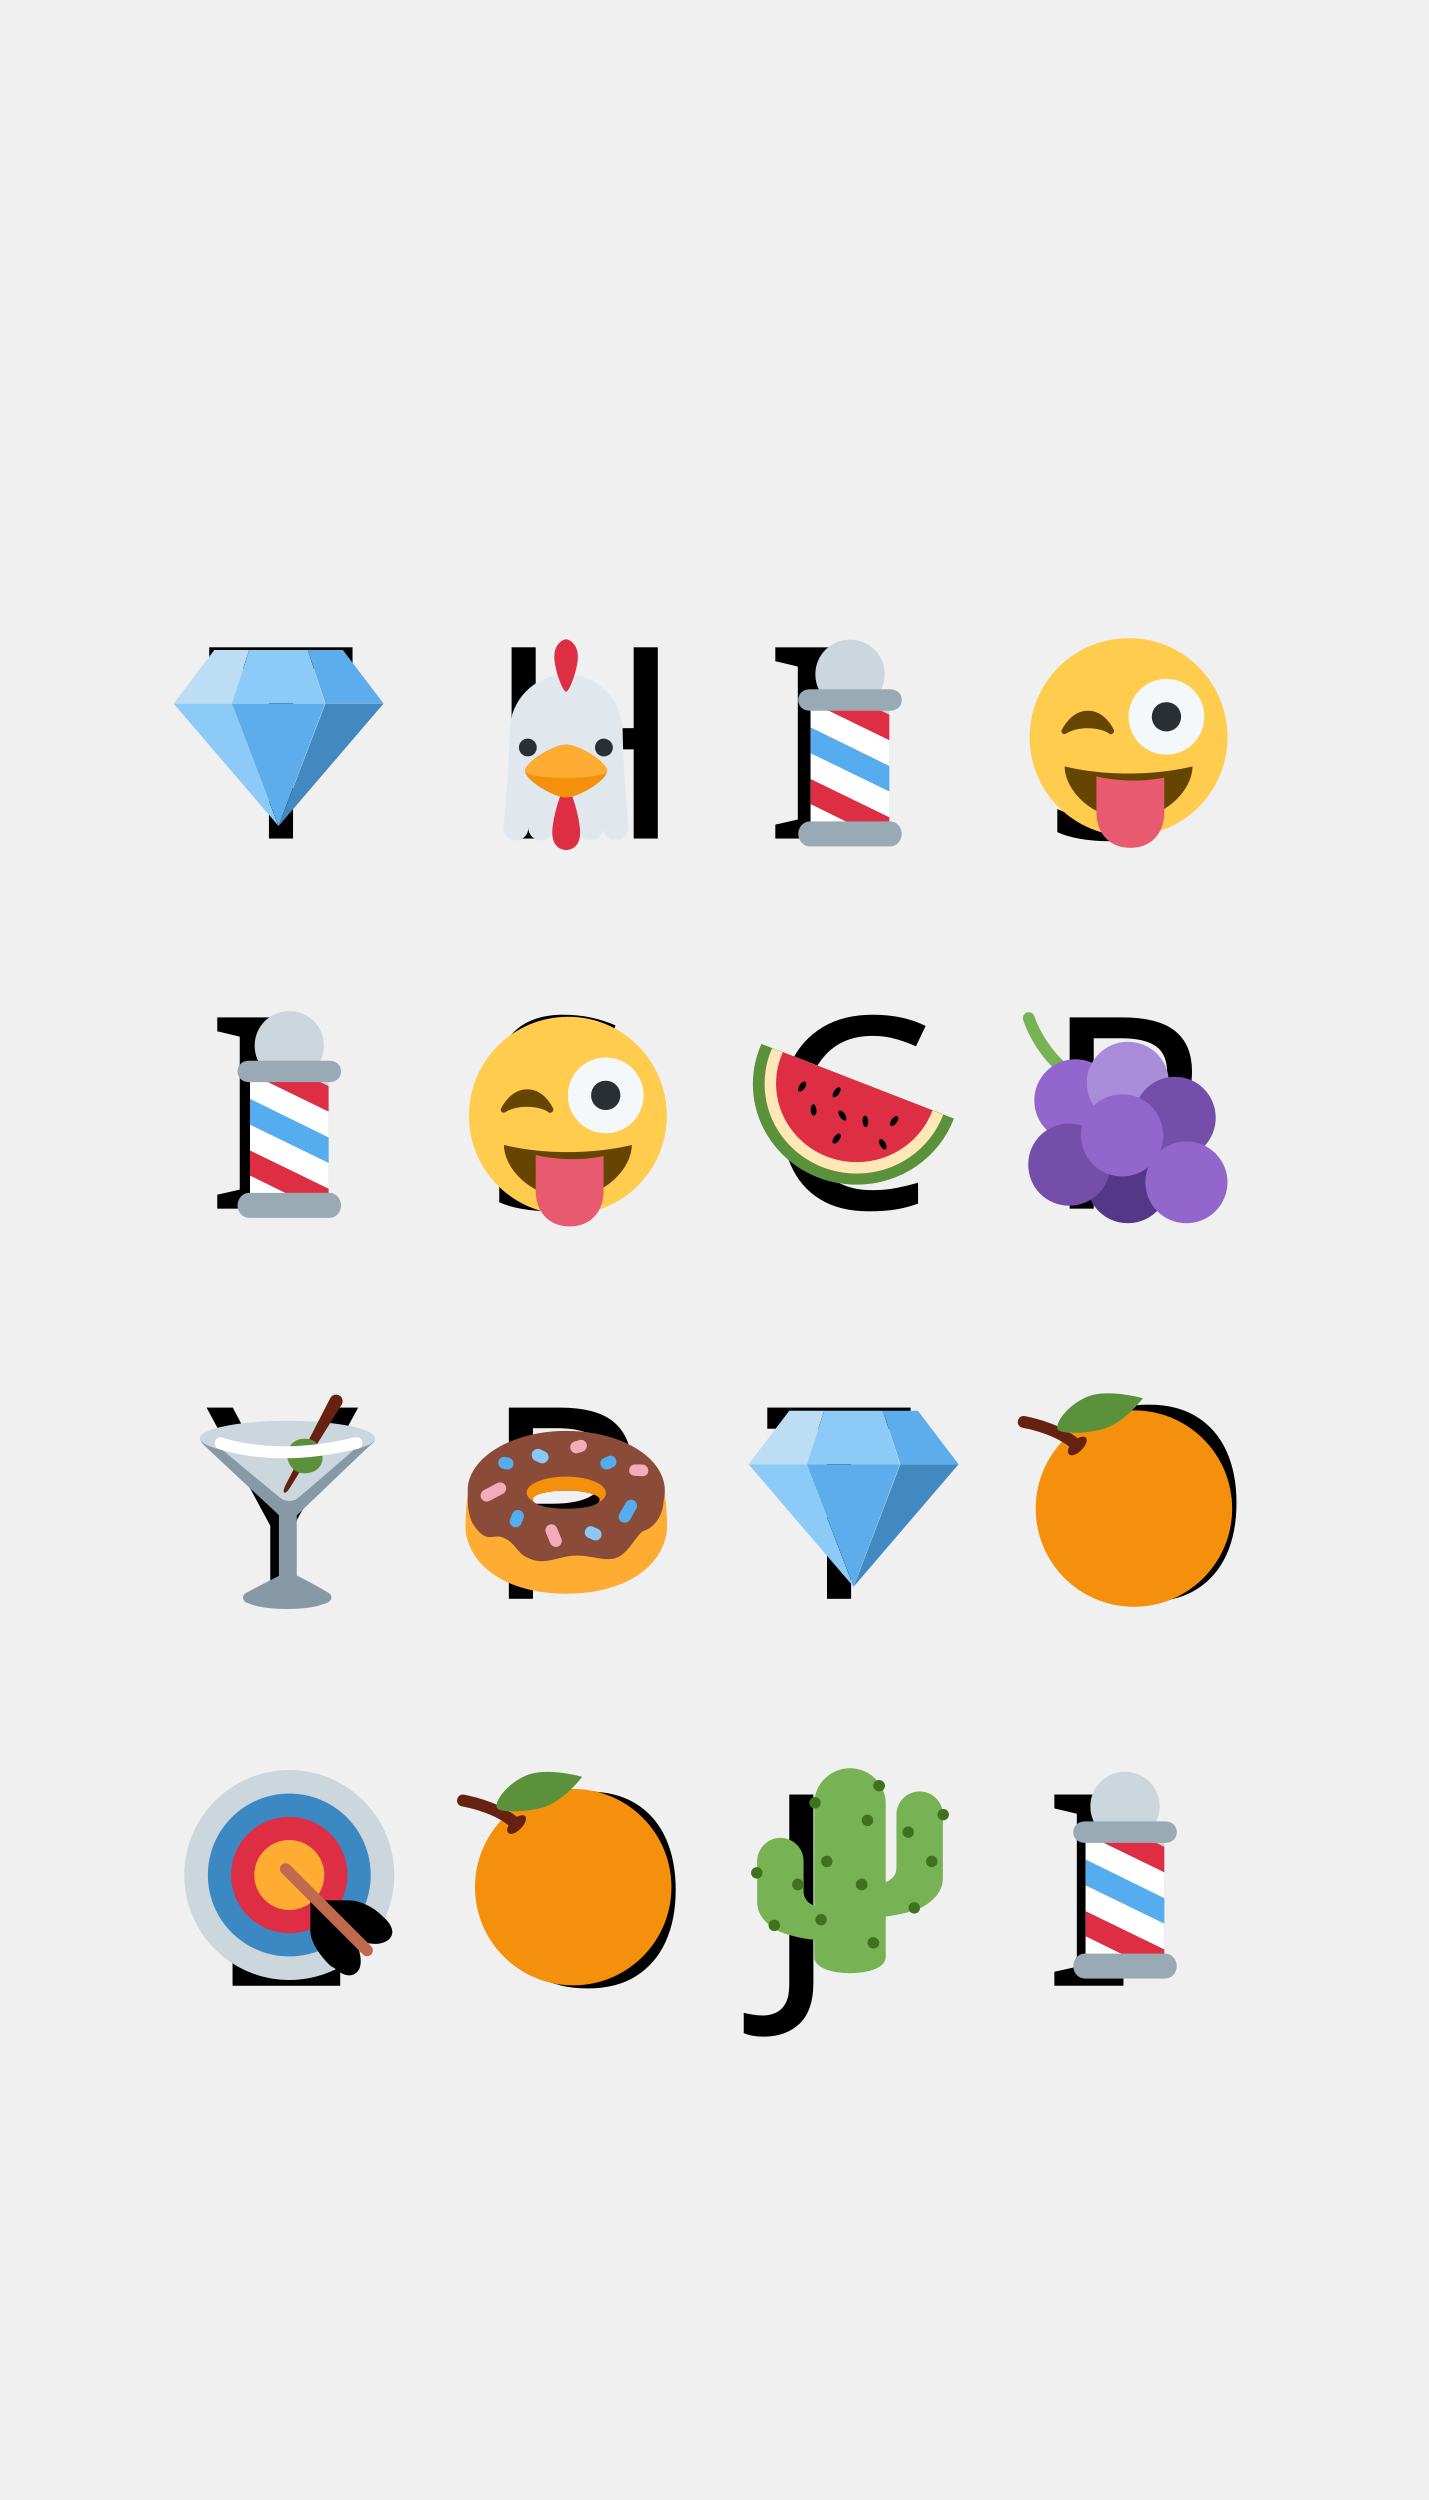
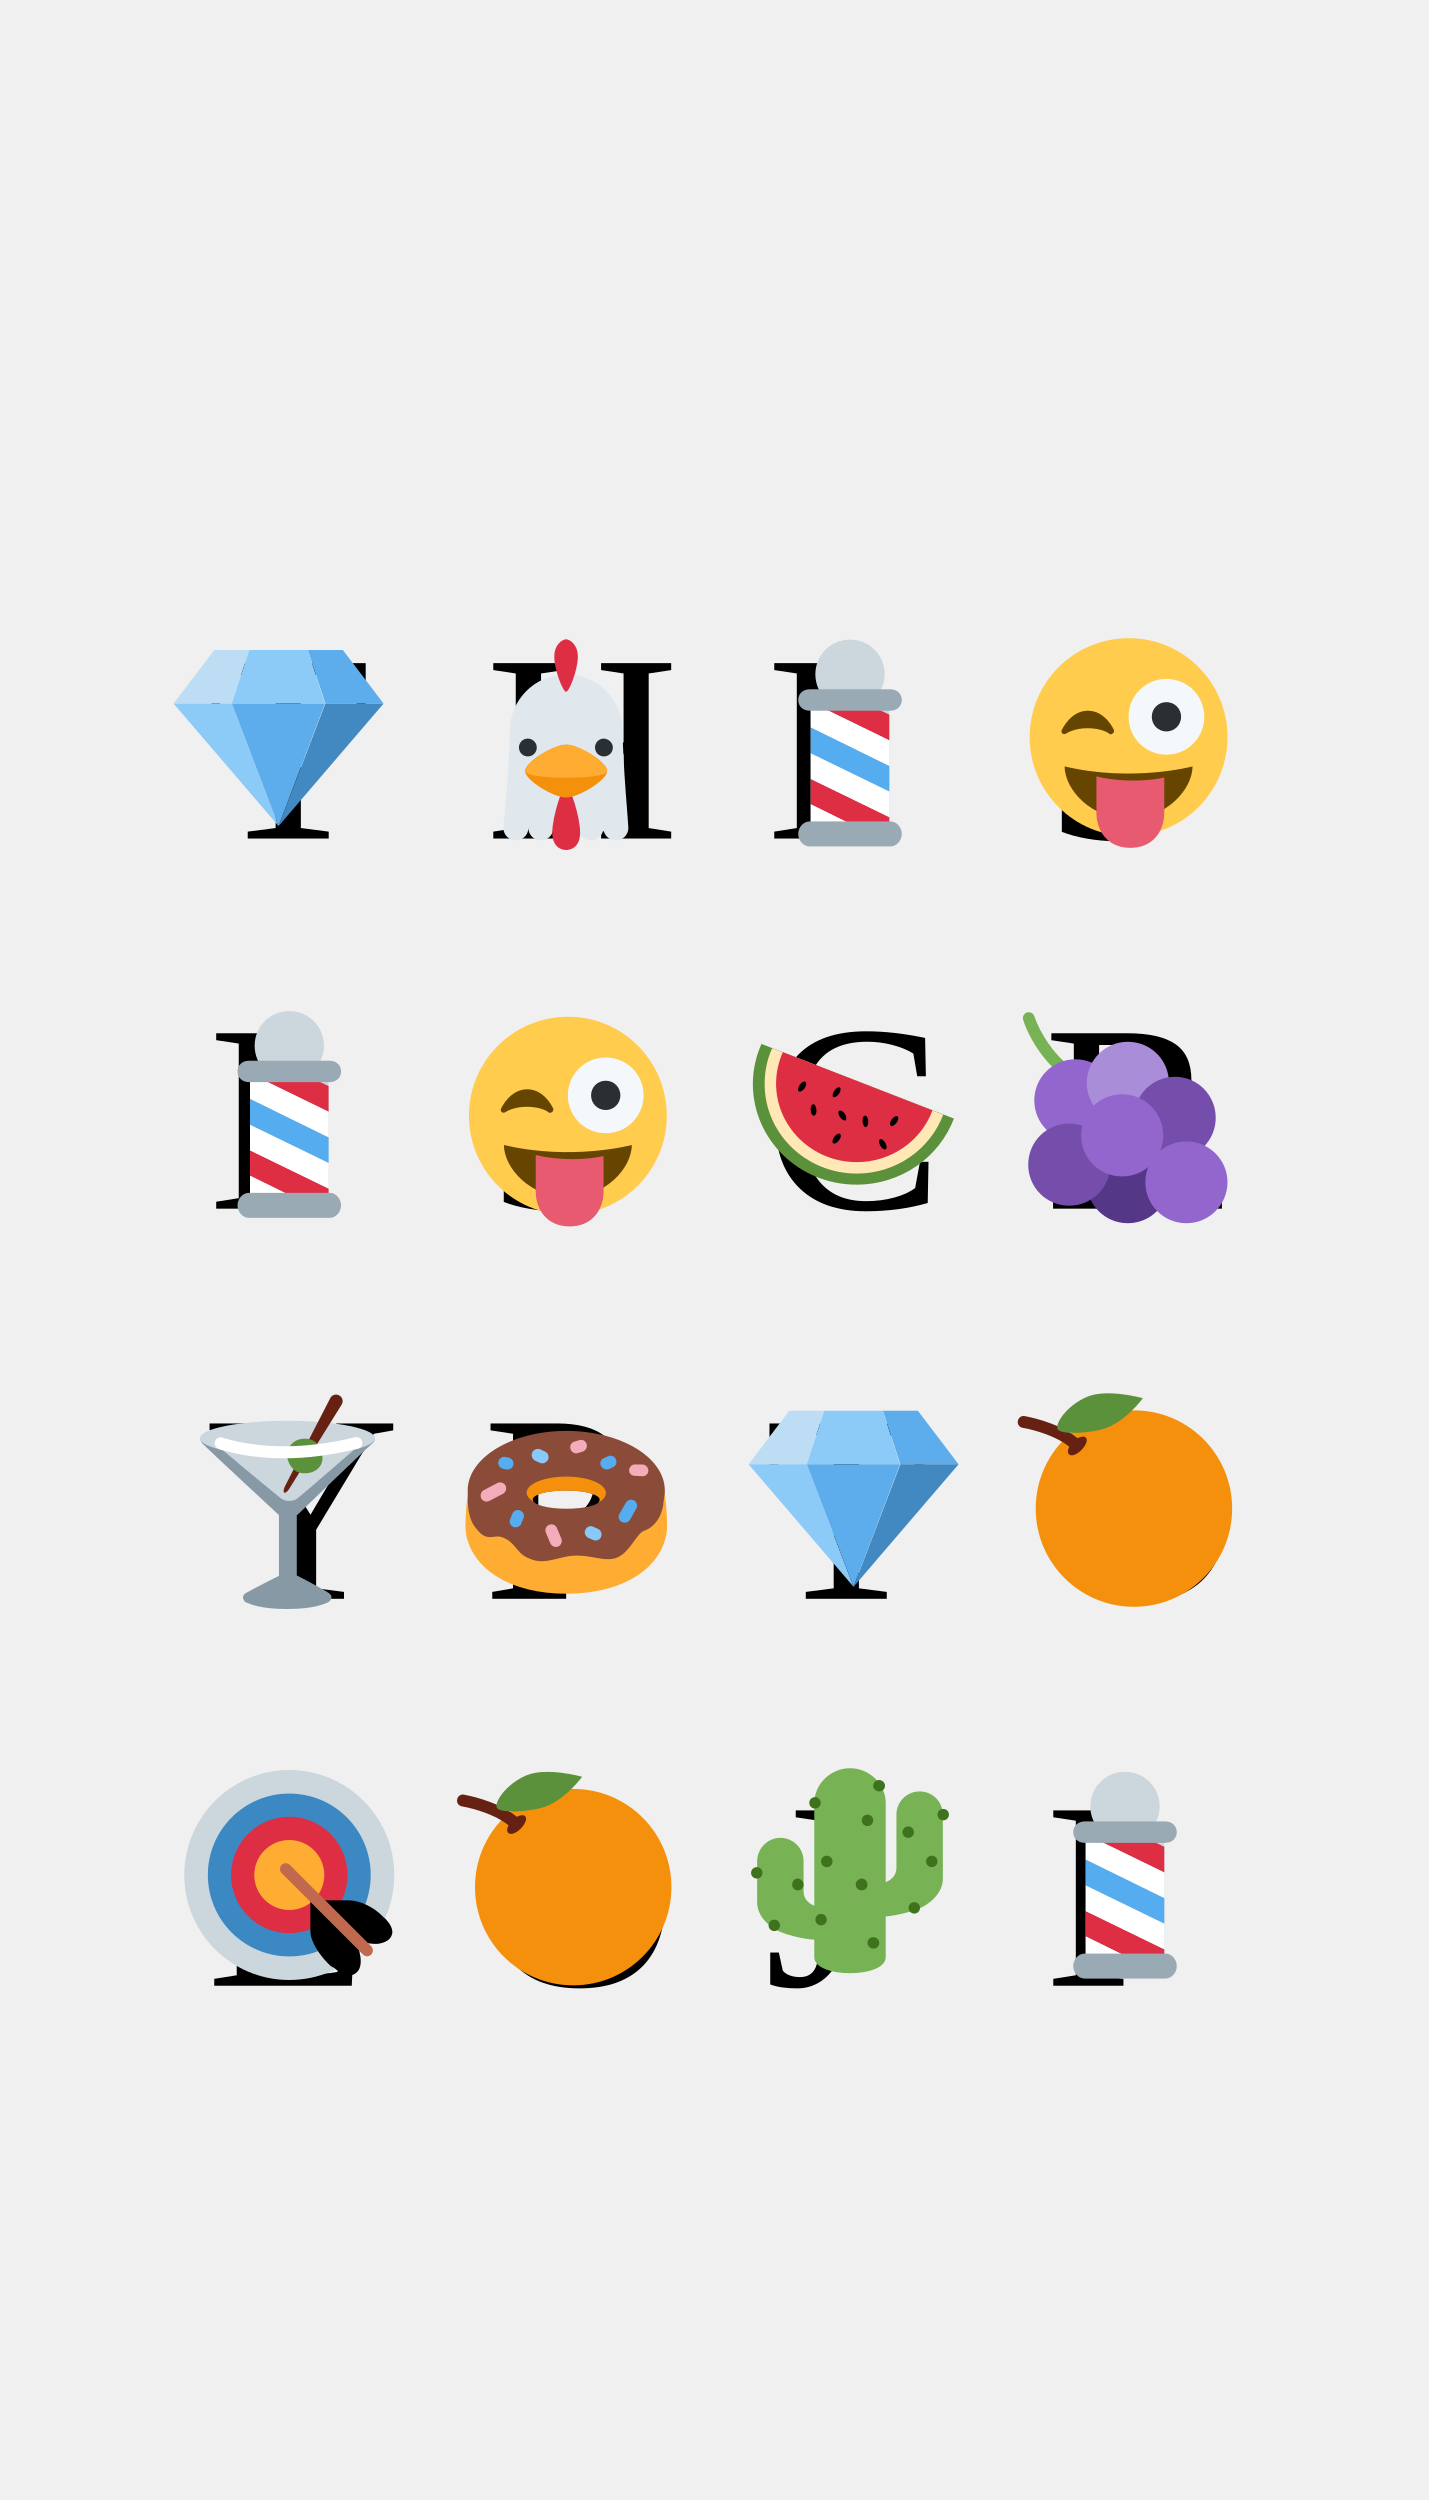
<svg xmlns="http://www.w3.org/2000/svg" xmlns:xlink="http://www.w3.org/1999/xlink" version="1.1" x="0px" y="0px" viewBox="0 0 400 700" enable-background="new 0 0 400 700" xml:space="preserve">
  <g class="loading_text">
-     <text class="loading_text_black letter_i" transform="matrix(1 0 0 1 292.2168 556.0117)" font-family="'FiraMono'" font-size="75" letter-spacing="3">I</text>
-     <text class="loading_text_black letter_j" transform="matrix(1 0 0 1 214.0898 556.0117)" font-family="'FiraMono'" font-size="75" letter-spacing="3">J</text>
-     <text class="loading_text_black letter_o" transform="matrix(1 0 0 1 135.1942 556.0119)" font-family="'FiraMono'" font-size="75" letter-spacing="3">O</text>
-     <text class="loading_text_black letter_l" transform="matrix(1 0 0 1 57.8335 556.0117)" font-family="'FiraMono'" font-size="75" letter-spacing="3">L</text>
-     <text class="loading_text_black letter_o" transform="matrix(1 0 0 1 292.2167 447.672)" font-family="'FiraMono'" font-size="75" letter-spacing="3">O</text>
-     <text class="loading_text_black letter_t" transform="matrix(1 0 0 1 214.0898 447.6719)" font-family="'FiraMono'" font-size="75" letter-spacing="3">T</text>
-     <text class="loading_text_black letter_p" transform="matrix(1 0 0 1 135.1948 447.6719)" font-family="'FiraMono'" font-size="75" letter-spacing="3">P</text>
-     <text class="loading_text_black letter_y" transform="matrix(1 0 0 1 57.8335 447.6719)" font-family="'FiraMono'" font-size="75" letter-spacing="3">Y</text>
-     <text class="loading_text_black letter_r" transform="matrix(1 0 0 1 292.2168 338.4194)" font-family="'FiraMono'" font-size="75" letter-spacing="3">R</text>
-     <text class="loading_text_black letter_c" transform="matrix(1 0 0 1 214.0901 338.4195)" font-family="'FiraMono'" font-size="75" letter-spacing="3">C</text>
+     <text class="loading_text_black letter_i" transform="matrix(1 0 0 1 292.2168 556.0117)" font-size="75" letter-spacing="3">I</text>
+     <text class="loading_text_black letter_j" transform="matrix(1 0 0 1 214.0898 556.0117)" font-size="75" letter-spacing="3">J</text>
+     <text class="loading_text_black letter_o" transform="matrix(1 0 0 1 135.1942 556.0119)" font-size="75" letter-spacing="3">O</text>
+     <text class="loading_text_black letter_l" transform="matrix(1 0 0 1 57.8335 556.0117)" font-size="75" letter-spacing="3">L</text>
+     <text class="loading_text_black letter_o" transform="matrix(1 0 0 1 292.2167 447.672)" font-size="75" letter-spacing="3">O</text>
+     <text class="loading_text_black letter_t" transform="matrix(1 0 0 1 214.0898 447.6719)" font-size="75" letter-spacing="3">T</text>
+     <text class="loading_text_black letter_p" transform="matrix(1 0 0 1 135.1948 447.6719)" font-size="75" letter-spacing="3">P</text>
+     <text class="loading_text_black letter_y" transform="matrix(1 0 0 1 57.8335 447.6719)" font-size="75" letter-spacing="3">Y</text>
+     <text class="loading_text_black letter_r" transform="matrix(1 0 0 1 292.2168 338.4194)" font-size="75" letter-spacing="3">R</text>
+     <text class="loading_text_black letter_c" transform="matrix(1 0 0 1 214.0901 338.4195)" font-size="75" letter-spacing="3">C</text>
  </g>
  <g class="loading_text">
-     <text class="loading_text_gray letter_s" transform="matrix(1 0 0 1 135.9614 338.4194)" font-family="'FiraMono'" font-size="75" letter-spacing="3">S</text>
-     <text class="loading_text_gray letter_i" transform="matrix(1 0 0 1 57.8335 338.4194)" font-family="'FiraMono'" font-size="75" letter-spacing="3">I</text>
-     <text class="loading_text_gray letter_s" transform="matrix(1 0 0 1 292.2168 234.7925)" font-family="'FiraMono'" font-size="75" letter-spacing="3">S</text>
-     <text class="loading_text_gray letter_i" transform="matrix(1 0 0 1 214.0902 234.7926)" font-family="'FiraMono'" font-size="75" letter-spacing="3">I</text>
-     <text class="loading_text_gray letter_h" transform="matrix(1 0 0 1 135.9614 234.7925)" font-family="'FiraMono'" font-size="75" letter-spacing="3">H</text>
-     <text class="loading_text_gray letter_t" transform="matrix(1 0 0 1 57.8335 234.7925)" font-family="'FiraMono'" font-size="75" letter-spacing="3">T</text>
+     <text class="loading_text_gray letter_s" transform="matrix(1 0 0 1 135.9614 338.4194)" font-size="75" letter-spacing="3">S</text>
+     <text class="loading_text_gray letter_i" transform="matrix(1 0 0 1 57.8335 338.4194)" font-size="75" letter-spacing="3">I</text>
+     <text class="loading_text_gray letter_s" transform="matrix(1 0 0 1 292.2168 234.7925)" font-size="75" letter-spacing="3">S</text>
+     <text class="loading_text_gray letter_i" transform="matrix(1 0 0 1 214.0902 234.7926)" font-size="75" letter-spacing="3">I</text>
+     <text class="loading_text_gray letter_h" transform="matrix(1 0 0 1 135.9614 234.7925)" font-size="75" letter-spacing="3">H</text>
+     <text class="loading_text_gray letter_t" transform="matrix(1 0 0 1 57.8335 234.7925)" font-size="75" letter-spacing="3">T</text>
  </g>
  <g>
    <use xlink:href="#New_Symbol_i" class="emoji_i emoji_item" width="30" height="57.9" id="i_2_" x="-15" y="-29" transform="matrix(1 0 0 -1 315  525)" overflow="visible" />
    <use xlink:href="#New_Symbol_i" class="emoji_i emoji_item" width="30" height="57.9" id="i_1_" x="-15" y="-29" transform="matrix(1 0 0 -1 81  312)" overflow="visible" />
    <use xlink:href="#New_Symbol_i" class="emoji_i emoji_item" width="30" height="57.9" id="i" x="-15" y="-29" transform="matrix(1 0 0 -1 238 208) " overflow="visible" />
    <use xlink:href="#New_Symbol_c" class="emoji_c emoji_item" width="58" height="39.4" id="c" x="-29" y="-19.7" transform="matrix(1 0 0 -1 239  312)" overflow="visible" />
    <use xlink:href="#New_Symbol_t" class="emoji_t emoji_item" width="60" height="49.3" id="t_1_" x="-30" y="-24.3" transform="matrix(1 0 0 -1  239 420)" overflow="visible" />
    <use xlink:href="#New_Symbol_t" class="emoji_t emoji_item" width="60" height="49.3" id="t" x="-30" y="-24.3" transform="matrix(1 0 0 -1 78  207)" overflow="visible" />
    <use xlink:href="#New_Symbol_r" class="emoji_r emoji_item" width="58" height="59" id="r" x="-29" y="-29.5" transform="matrix(1 0 0 -1 315  313)" overflow="visible" />
    <use xlink:href="#New_Symbol_p" class="emoji_p emoji_item" width="56.5" height="45.7" id="p" x="-28.3" y="-22.8" transform="matrix(1 0 0 -1  158.5484 423.4471)" overflow="visible" />
    <use xlink:href="#New_Symbol_s" class="emoji_s emoji_item" width="56" height="58.7" id="s_1_" x="-28" y="-29.4" transform="matrix(1 0 0 -1  159 314)" overflow="visible" />
    <use xlink:href="#New_Symbol_s" class="emoji_s emoji_item" width="56" height="58.7" id="s" x="-28" y="-29.4" transform="matrix(1 0 0 -1 316  208)" overflow="visible" />
    <use xlink:href="#New_Symbol_h" class="emoji_h emoji_item" width="35.1" height="59" id="h" x="-17.6" y="-29.5" transform="matrix(1 0 0 -1  158.5 208.5)" overflow="visible" />
    <use xlink:href="#New_Symbol_o" class="emoji_o emoji_item" width="62" height="59.8" id="o_1_" x="-31" y="-29.9" transform="matrix(1 0 0 -1  158 526)" overflow="visible" />
    <use xlink:href="#New_Symbol_o" class="emoji_o emoji_item" width="62" height="59.8" id="o" x="-31" y="-29.9" transform="matrix(1 0 0 -1 315  420)" overflow="visible" />
    <use xlink:href="#New_Symbol_l" class="emoji_l emoji_item" width="60" height="58.7" id="l" x="-30" y="-29.4" transform="matrix(1 0 0 -1 81  525)" overflow="visible" />
    <use xlink:href="#New_Symbol_y" class="emoji_y emoji_item" width="49" height="60.1" id="y" x="-24.5" y="-30" transform="matrix(1 0 0 -1  80.5 420.5241)" overflow="visible" />
    <use xlink:href="#New_Symbol_j" class="emoji_j emoji_item" width="56" height="57.4" id="j" x="-28" y="-28.5" transform="matrix(1 0 0 -1  238 524)" overflow="visible" />
  </g>
  <symbol id="New_Symbol_i" viewBox="-15 -29 30 57.9">
    <path id="path22_24_" fill="#CCD6DD" d="M9.7,19.2c0-5.3-4.3-9.7-9.7-9.7s-9.7,4.3-9.7,9.7s4.3,9.7,9.7,9.7S9.7,24.6,9.7,19.2" />
    <polygon fill="#CCD6DD" points="11,10 11,-24 -11,-24 -11,10   " />
    <polygon fill="#DD2E44" points="11,7.9 11,0.7 -8.1,10 6.6,10  " />
    <polygon fill="#DD2E44" points="11,-20.8 11,-24 2.8,-24 -11,-17.2 -11,-10.1   " />
    <polygon fill="#FFFFFF" points="11,0.7 11,-6.5 -11,4.3 -11,10 -8.1,10   " />
    <polygon fill="#FFFFFF" points="11,-13.6 11,-20.8 -11,-10.1 -11,-2.9  " />
    <polygon fill="#FFFFFF" points="2.8,-24 -11,-24 -11,-17.2   " />
    <polygon fill="#55ACEE" points="11,-6.5 11,-13.6 -11,-2.9 -11,4.3   " />
    <polygon fill="none" points="11,10 11,-24 -11,-24 -11,10  " />
    <path id="path68_7_" fill="#99AAB5" d="M14.5,12c0-1.8-1.4-3-3.2-3h-22.6c-1.8,0-3.2,1.2-3.2,3s1.4,3,3.2,3h22.6     C13.1,15,14.5,13.8,14.5,12" />
    <path id="path72_7_" fill="#99AAB5" d="M14.5-25.5c0-1.8-1.4-3.5-3.2-3.5h-22.6c-1.8,0-3.2,1.7-3.2,3.5s1.4,3.5,3.2,3.5h22.6     C13.1-22,14.5-23.7,14.5-25.5" />
    <polygon display="none" fill="none" points="-15,28 15,28 15,-29 -15,-29   " />
  </symbol>
  <symbol id="New_Symbol_c" viewBox="-29 -19.7 58 39.4">
    <path id="path22_23_" fill="#5C913B" d="M-25.8,19.7c-1.5-3.4-2.4-7.2-2.4-11.2c0-15.6,13-28.2,29-28.2C13.4-19.7,24-12,28.1-1.2     L-25.8,19.7z" />
    <path id="path26_20_" fill="#FFE8B6" d="M-22.8,18.5c-1.4-3.1-2.1-6.4-2.1-10c0-13.9,11.6-25.1,25.8-25.1     c11.1,0,20.6,6.9,24.2,16.5L-22.8,18.5z" />
    <path id="path30_20_" fill="#DD2E44" d="M-19.8,17.4c-1.2-2.7-1.9-5.7-1.9-8.8c0-12.1,10.1-22,22.6-22c9.8,0,18.1,6.1,21.2,14.5     L-19.8,17.4z" />
    <path id="path34_15_" d="M-13.7,7.3c-0.5-0.7-1.2-1.1-1.6-0.9c-0.4,0.2-0.3,1,0.2,1.8s1.2,1.1,1.6,0.9C-13.1,8.8-13.2,8-13.7,7.3" />
    <path id="path38_13_" d="M-4.1,5.7c-0.5-0.7-1.2-1.1-1.6-0.9C-6,5-5.9,5.8-5.4,6.6s1.2,1.1,1.6,0.9C-3.5,7.2-3.6,6.4-4.1,5.7" />
    <path id="path42_14_" d="M4.1-1.9c0.1-0.9-0.2-1.6-0.7-1.7C3-3.6,2.6-2.9,2.5-2C2.5-1.1,2.7-0.4,3.2-0.4C3.6-0.3,4.1-1,4.1-1.9" />
    <path id="path46_12_" d="M-10.4,1.3c0.1-0.9-0.2-1.6-0.7-1.7c-0.4,0-0.9,0.6-0.9,1.5c-0.1,0.9,0.2,1.6,0.7,1.7     C-10.9,2.9-10.5,2.2-10.4,1.3" />
    <path id="path50_11_" d="M-4.1-7.3C-4.6-8-5.3-8.4-5.7-8.1C-6.1-7.8-5.9-7-5.4-6.3c0.5,0.7,1.3,1.1,1.6,0.8     C-3.4-5.8-3.5-6.6-4.1-7.3" />
    <path id="path54_7_" d="M8.9-8C9.3-8.8,9.4-9.6,9-9.8c-0.4-0.2-1.1,0.2-1.5,1C7-8,7-7.2,7.4-7C7.8-6.8,8.4-7.2,8.9-8" />
    <path id="path58_7_" d="M-2.4,0.1C-2-0.7-1.9-1.4-2.2-1.7c-0.4-0.2-1.1,0.2-1.6,0.9C-4.3,0-4.4,0.8-4,1C-3.6,1.2-2.9,0.8-2.4,0.1" />
    <path id="path62_7_" d="M12-2.4c-0.5-0.7-1.3-1.1-1.6-0.8c-0.4,0.3-0.2,1.1,0.3,1.8c0.5,0.7,1.3,1.1,1.6,0.8     C12.7-0.9,12.6-1.7,12-2.4" />
    <polygon display="none" fill="none" points="-29,19 29,19 29,-19 -29,-19   " />
  </symbol>
  <symbol id="New_Symbol_j" viewBox="-28 -28.5 56 57.4">
    <path id="path22_13_" fill="#77B255" d="M19.5,22.4c-3.6,0-6.5-2.9-6.5-6.5V1c0-1.8-1-3.2-3-4v22.1c0,5.4-4.6,9.8-10,9.8     s-10-4.4-10-9.8V-9.6c-2,0.8-3,2.2-3,4.1v8.4c0,3.6-2.9,6.5-6.5,6.5S-26,6.4-26,2.8V-8.6c0-3.6,2.7-6.3,5.4-7.8     c2-1.2,7.6-2.6,10.6-2.7V-24c0-6,20-6,20,0v11.4c3,0.2,8.5,1.6,10.4,2.7C23.1-8.4,26-5.7,26-2v17.9C26,19.5,23.1,22.4,19.5,22.4" />
    <path id="path26_11_" fill="#3E721D" d="M-8.2,19.2c0-0.9-0.7-1.6-1.6-1.6c-0.9,0-1.6,0.7-1.6,1.6s0.7,1.6,1.6,1.6     C-8.9,20.8-8.2,20.1-8.2,19.2" />
    <path id="path30_13_" fill="#3E721D" d="M9.8,24c0-0.9-0.7-1.6-1.6-1.6S6.5,23.1,6.5,24c0,0.9,0.7,1.6,1.6,1.6S9.8,24.9,9.8,24" />
    <path id="path34_12_" fill="#3E721D" d="M6.5,14.3c0-0.9-0.7-1.6-1.6-1.6s-1.6,0.7-1.6,1.6c0,0.9,0.7,1.6,1.6,1.6     S6.5,15.2,6.5,14.3" />
    <path id="path38_10_" fill="#3E721D" d="M-4.9,2.8c0-0.9-0.7-1.6-1.6-1.6s-1.6,0.7-1.6,1.6s0.7,1.6,1.6,1.6S-4.9,3.7-4.9,2.8" />
    <path id="path42_8_" fill="#3E721D" d="M4.9-3.7c0-0.9-0.7-1.6-1.6-1.6S1.6-4.6,1.6-3.7S2.4-2,3.3-2S4.9-2.8,4.9-3.7" />
    <path id="path46_6_" fill="#3E721D" d="M-6.5-13.5c0-0.9-0.7-1.6-1.6-1.6s-1.6,0.7-1.6,1.6c0,0.9,0.7,1.6,1.6,1.6     S-6.5-12.6-6.5-13.5" />
    <path id="path50_6_" fill="#3E721D" d="M-19.6-15.1c0-0.9-0.7-1.6-1.6-1.6s-1.6,0.7-1.6,1.6c0,0.9,0.7,1.6,1.6,1.6     C-20.3-13.5-19.6-14.2-19.6-15.1" />
    <path id="path54_5_" fill="#3E721D" d="M-13-3.7c0-0.9-0.7-1.6-1.6-1.6c-0.9,0-1.6,0.7-1.6,1.6S-15.6-2-14.7-2     C-13.8-2-13-2.8-13-3.7" />
    <path id="path58_5_" fill="#3E721D" d="M-24.5-0.4c0-0.9-0.7-1.6-1.6-1.6c-0.9,0-1.6,0.7-1.6,1.6s0.7,1.6,1.6,1.6     C-25.2,1.2-24.5,0.5-24.5-0.4" />
    <path id="path62_5_" fill="#3E721D" d="M27.7,15.9c0-0.9-0.7-1.6-1.6-1.6s-1.6,0.7-1.6,1.6c0,0.9,0.7,1.6,1.6,1.6     C27,17.5,27.7,16.8,27.7,15.9" />
    <path id="path66_4_" fill="#3E721D" d="M17.9,11c0-0.9-0.7-1.6-1.6-1.6s-1.6,0.7-1.6,1.6c0,0.9,0.7,1.6,1.6,1.6S17.9,11.9,17.9,11" />
    <path id="path70_4_" fill="#3E721D" d="M24.5,2.8c0-0.9-0.7-1.6-1.6-1.6s-1.6,0.7-1.6,1.6s0.7,1.6,1.6,1.6S24.5,3.7,24.5,2.8" />
    <path id="path74_4_" fill="#3E721D" d="M19.6-10.2c0-0.9-0.7-1.6-1.6-1.6s-1.6,0.7-1.6,1.6c0,0.9,0.7,1.6,1.6,1.6     S19.6-9.3,19.6-10.2" />
    <path id="path78_4_" fill="#3E721D" d="M8.2-20c0-0.9-0.7-1.6-1.6-1.6S4.9-20.9,4.9-20s0.7,1.6,1.6,1.6S8.2-19.1,8.2-20" />
    <polygon display="none" fill="none" points="-28,28 28,28 28,-28 -28,-28   " />
  </symbol>
  <symbol id="New_Symbol_t" viewBox="-30 -24.3 60 49.3">
    <path id="path14_5_" fill="#BDDDF4" d="M-8.2,25H-18l-11.4-15h16.3L-8.2,25z" />
    <path id="path18_5_" fill="#5DADEC" d="M29.4,10L18,25H8.2l4.9-15H29.4z" />
    <path id="path22_22_" fill="#4289C1" d="M13.1,10h16.3L0-24.3L13.1,10z" />
    <path id="path26_19_" fill="#8CCAF7" d="M-13.1,10h-16.3L0-24.3L-13.1,10z" />
    <path id="path30_19_" fill="#8CCAF7" d="M-8.2,25l-4.9-15h26.1L8.2,25H-8.2z" />
    <path id="path34_14_" fill="#5DADEC" d="M0-24.3L-13.1,10h26.1L0-24.3z" />
    <polygon display="none" fill="none" points="-30,25 30,25 30,-24 -30,-24   " />
  </symbol>
  <symbol id="New_Symbol_r" viewBox="-29 -29.5 58 59">
    <path id="path22_10_" fill="#77B255" d="M-13.9,9.8c-0.2,0-0.5,0.1-0.7,0.2c-7.2,3.6-12.3,12.3-13.9,17.4c-0.3,0.9,0.2,1.8,1,2.1     c0.9,0.3,1.8-0.2,2.1-1c1.4-4.3,6-12.3,12.3-15.5c0.8-0.4,1.1-1.4,0.7-2.2C-12.8,10.2-13.3,9.8-13.9,9.8" />
    <path id="path26_18_" fill="#553788" d="M12.3-18c0-6.3-5.1-11.5-11.5-11.5S-10.7-24.4-10.7-18S-5.5-6.6,0.8-6.6S12.3-11.7,12.3-18     " />
    <path id="path30_18_" fill="#9266CC" d="M-2.5,4.9c0-6.3-5.1-11.5-11.5-11.5S-25.4-1.4-25.4,4.9s5.1,11.5,11.5,11.5     S-2.5,11.3-2.5,4.9" />
    <path id="path34_13_" fill="#AA8DD8" d="M12.3,9.8c0-6.3-5.1-11.5-11.5-11.5S-10.7,3.5-10.7,9.8s5.1,11.5,11.5,11.5     S12.3,16.2,12.3,9.8" />
    <path id="path38_12_" fill="#744EAA" d="M25.4,0c0-6.3-5.1-11.5-11.5-11.5S2.5-6.3,2.5,0s5.1,11.5,11.5,11.5S25.4,6.3,25.4,0" />
    <path id="path42_13_" fill="#744EAA" d="M-4.1-13.1c0-6.3-5.1-11.5-11.5-11.5s-11.5,5.1-11.5,11.5s5.1,11.5,11.5,11.5     S-4.1-6.8-4.1-13.1" />
    <path id="path46_11_" fill="#9266CC" d="M10.7-4.9c0-6.3-5.1-11.5-11.5-11.5s-11.5,5.1-11.5,11.5S-7.2,6.6-0.8,6.6     S10.7,1.4,10.7-4.9" />
    <path id="path50_10_" fill="#9266CC" d="M28.7-18c0-6.3-5.1-11.5-11.5-11.5S5.7-24.4,5.7-18S10.9-6.6,17.2-6.6S28.7-11.7,28.7-18" />
    <polygon display="none" fill="none" points="-29,29 29,29 29,-29 -29,-29   " />
  </symbol>
  <symbol id="New_Symbol_p" viewBox="-28.3 -22.8 56.5 45.7">
    <path id="path22_12_" fill="#FFAC33" d="M28.1-5.8C26.4-16,15.5-22.8,0-22.8S-26.4-16-28.1-5.8c-0.4,2.4,0.3,13.2,1.7,15.3     c4.2,6,5.7-16.9,26.4-16.9c22.6,0,22.3,22.9,26.4,16.9C27.9,7.5,28.5-3.4,28.1-5.8" />
    <path id="path26_10_" fill="#8A4B38" d="M0,1c-5.2,0-9.4,1.1-9.4,2.6S-5.2,6.1,0,6.1c5.2,0,9.4-1.1,9.4-2.6S5.2,1,0,1 M0,22.8     c-15.2,0-27.6-7.5-27.6-16.7c0-9.2,12.3-16.7,27.6-16.7c15.2,0,27.6,7.5,27.6,16.7C27.6,15.4,15.2,22.8,0,22.8" />
    <path id="path30_11_" fill="#8A4B38" d="M-26.7,8.8c-1.1-1.7-1.5-9,0.8-12.4c3.5-5.2,5.2-2.6,7.7-3.3c3.8-1.2,4.1-4.2,7.1-5.7     c3.4-1.7,5.4-1.2,10.2,0c6.8,1.7,11.2-1.8,15.3,0c3.4,1.5,5.4,6.7,7.3,7.4c6.1,2,7.4,11.6,2.8,15.6c-1.4-3-8.4-13.7-12.9-14.2     C7.3-4.4-6.1-5.5-11.8-2.6c-5.7,2.9-11.4,6.5-12.2,7.5C-24.7,5.9-26.7,8.8-26.7,8.8" />
    <path id="path34_9_" fill="#F4900C" d="M0,10c-6.1,0-11.1-2-11.1-4.5c0-1,0.8-1.8,2-2.6c-0.2,0.2-0.3,0.4-0.3,0.7     C-9.4,5-5.2,6.1,0,6.1c5.2,0,9.4-1.1,9.4-2.6c0-0.2-0.1-0.4-0.3-0.7c1.3,0.7,2,1.6,2,2.6C11.1,8,6.1,10,0,10" />
    <path id="path38_11_" fill="#F4ABBA" d="M-22.3,3c-0.6,0-1.2,0.3-1.5,0.9c-0.4,0.8-0.1,1.9,0.7,2.3l3.8,2c0.8,0.4,1.9,0.1,2.3-0.7     c0.4-0.8,0.1-1.9-0.7-2.3l-3.8-2C-21.8,3.1-22,3-22.3,3" />
    <path id="path42_12_" fill="#F4ABBA" d="M-2.9-9.7c-0.7,0-1.3,0.4-1.6,1.1l-1.2,2.9c-0.4,0.9,0.1,1.9,0.9,2.2     c0.9,0.4,1.9-0.1,2.2-0.9l1.2-2.9C-1-8.2-1.4-9.2-2.3-9.6C-2.5-9.7-2.7-9.7-2.9-9.7" />
    <path id="path46_10_" fill="#55ACEE" d="M16.4-2.9c-0.3,0-0.6,0.1-0.9,0.2c-0.8,0.5-1.1,1.5-0.6,2.3l1.8,3.1     c0.5,0.8,1.5,1.1,2.3,0.6c0.8-0.5,1.1-1.5,0.6-2.3L17.9-2C17.6-2.6,17-2.9,16.4-2.9" />
    <path id="path50_9_" fill="#F4ABBA" d="M19.3,10.2c-0.9,0-1.7,0.6-1.7,1.5c0,0.9,0.7,1.7,1.6,1.7l2,0c1,0,1.7-0.7,1.8-1.7     c0-0.9-0.7-1.6-1.6-1.6L19.3,10.2L19.3,10.2z" />
    <path id="path54_6_" fill="#F4ABBA" d="M2.8,16.5c-0.7,0-1.4,0.5-1.6,1.2c-0.3,0.9,0.2,1.9,1.1,2.1l1.3,0.4     c0.9,0.3,1.9-0.2,2.1-1.1C6,18.3,5.5,17.3,4.6,17l-1.3-0.4C3.1,16.5,2.9,16.5,2.8,16.5" />
    <path id="path58_6_" fill="#88C9F9" d="M-6.7,13.7c-0.3,0-0.5,0.1-0.8,0.2l-1.3,0.6C-9.6,15-9.9,16-9.5,16.8     c0.4,0.8,1.4,1.2,2.3,0.8l1.3-0.6c0.8-0.4,1.2-1.4,0.8-2.3C-5.5,14.1-6.1,13.7-6.7,13.7" />
    <path id="path62_6_" fill="#88C9F9" d="M8.2-7.9c-0.3,0-0.5,0.1-0.8,0.2L6.1-7.1C5.3-6.7,4.9-5.7,5.4-4.8C5.8-4,6.8-3.6,7.7-4.1     l1.3-0.6C9.8-5.1,10.1-6.1,9.7-7C9.4-7.6,8.8-7.9,8.2-7.9" />
    <path id="path66_5_" fill="#55ACEE" d="M-14.1-4.2c-0.2,0-0.5,0-0.7,0.1c-0.9,0.4-1.3,1.4-0.9,2.2l0.6,1.5c0.4,0.9,1.4,1.3,2.2,0.9     c0.9-0.4,1.3-1.4,0.9-2.2l-0.6-1.5C-12.8-3.8-13.5-4.2-14.1-4.2" />
    <path id="path70_5_" fill="#55ACEE" d="M11.3,12c-0.7,0-1.3,0.4-1.6,1c-0.4,0.9,0,1.9,0.9,2.2l1.1,0.5c0.9,0.4,1.9,0,2.2-0.9     c0.4-0.9,0-1.9-0.9-2.2L12,12.1C11.8,12,11.5,12,11.3,12" />
    <path id="path74_5_" fill="#55ACEE" d="M-16.4,12c-0.1,0-0.3,0-0.4,0l-0.9,0.2c-0.9,0.2-1.5,1.1-1.3,2c0.2,0.9,1.1,1.5,2,1.3     l0.9-0.2c0.9-0.2,1.5-1.1,1.3-2C-14.9,12.6-15.6,12-16.4,12" />
  </symbol>
  <symbol id="New_Symbol_s" viewBox="-28 -29.4 56 58.7">
    <path id="path22_14_" fill="#FFCC4D" d="M27.7,1.6c0-15.3-12.4-27.7-27.7-27.7c-15.3,0-27.7,12.4-27.7,27.7     c0,15.3,12.4,27.7,27.7,27.7C15.3,29.4,27.7,16.9,27.7,1.6" />
    <path id="path26_13_" fill="#664500" d="M-4.1,3.6c-0.1,0.2-2.4,5.4-7.3,5.4c-4.8,0-7.2-5.2-7.3-5.4c-0.2-0.3-0.1-0.7,0.2-1     c0.3-0.2,0.7-0.2,1,0c0,0,2.1,1.5,6,1.5c4,0,6-1.4,6-1.5c0.1-0.1,0.3-0.2,0.5-0.2c0.2,0,0.4,0.1,0.5,0.2C-4.1,2.8-4,3.2-4.1,3.6" />
    <path id="path30_14_" fill="#F5F8FA" d="M21.2,7.3c0-5.9-4.7-10.6-10.6-10.6S0,1.4,0,7.3s4.7,10.6,10.6,10.6S21.2,13.2,21.2,7.3" />
    <path id="path34_10_" fill="#292F33" d="M14.7,7.3c0-2.3-1.8-4.1-4.1-4.1S6.5,5,6.5,7.3s1.8,4.1,4.1,4.1S14.7,9.6,14.7,7.3" />
    <path id="path38_8_" fill="#664500" d="M-17.9-6.6c0-6.5,7.5-14.7,17.9-14.7s17.9,8.2,17.9,14.7C17.9-6.6,1.1-11.1-17.9-6.6" />
    <path id="path42_9_" fill="#E75A70" d="M-9-9v-10.6c0-4.9,3-9.8,9.5-9.8s9.5,4.9,9.5,9.8v9.9C0-11.8-9-9.4-9-9.4" />
    <polygon display="none" fill="none" points="-28,29 28,29 28,-29 -28,-29   " />
  </symbol>
  <symbol id="New_Symbol_h" viewBox="-17.6 -29.5 35.1 59">
    <g id="g20_9_" transform="translate(21.1426,4.7852)">
      <path id="path22_9_" fill="#E1E8ED" d="M-17.6-28.1c0-1.9-1.6-3.5-3.5-3.5c-1.9,0-3.5,1.6-3.5,3.5c0,1.9,1.6,3.5,3.5,3.5       C-19.2-24.6-17.6-26.1-17.6-28.1" />
    </g>
    <g id="g24_8_" transform="translate(28.6426,21.3569)">
      <path id="path26_8_" fill="#E1E8ED" d="M-12.8-17.5c0,8.7-7.1,15.8-15.8,15.8s-15.8-7.1-15.8-15.8c0-8.8-1.8-27.2-1.8-27.2       c0-1.9,1.6-3.5,3.5-3.5s3.5,1.6,3.5,3.5c0-1.9,1.6-3.5,3.5-3.5c1.9,0,3.5,1.6,3.5,3.5h7c0-1.9,1.6-3.5,3.5-3.5       c1.9,0,3.5,1.6,3.5,3.5c0-1.9,1.6-3.5,3.5-3.5c1.9,0,3.5,1.6,3.5,3.5C-11.1-44.7-12.8-26.3-12.8-17.5" />
    </g>
    <g id="g28_9_" transform="translate(21,34)">
      <path id="path30_9_" fill="#DD2E44" d="M-17.7-9.4c0-3.6-2.4-9.8-3.3-9.8c-0.9,0-3.3,6.2-3.3,9.8s2.4,4.9,3.3,4.9       C-20.1-4.5-17.7-5.8-17.7-9.4" />
    </g>
    <g id="g32_9_" transform="translate(16.6348,4)">
      <path id="path34_8_" fill="#DD2E44" d="M-20.5-28.6c0,4.3,2.8,13.1,3.9,13.1s3.9-8.8,3.9-13.1s-2.8-4.9-3.9-4.9       C-17.7-33.5-20.5-32.9-20.5-28.6" />
    </g>
    <g id="g36_7_" transform="translate(26,14.5)">
      <path id="path38_7_" fill="#F4900C" d="M-14.5-21.9c0-2.5-7.9-7.4-11.5-7.4s-11.5,4.9-11.5,7.4s7.9,7.4,11.5,7.4       S-14.5-19.4-14.5-21.9" />
    </g>
    <g id="g40_7_" transform="translate(26,14.5)">
      <path id="path42_7_" fill="#FFAC33" d="M-14.5-21.9c0-2.5-22.9-2.5-22.9,0s7.9,7.4,11.5,7.4S-14.5-19.4-14.5-21.9" />
    </g>
    <g id="g44_6_" transform="translate(14,18.5)">
      <path id="path46_7_" fill="#292F33" d="M-22.2-19.3c0-1.4-1.1-2.5-2.5-2.5s-2.5,1.1-2.5,2.5c0,1.4,1.1,2.5,2.5,2.5       S-22.2-18-22.2-19.3" />
    </g>
    <g id="g48_6_" transform="translate(27,18.5)">
      <path id="path50_7_" fill="#292F33" d="M-13.9-19.3c0-1.4-1.1-2.5-2.5-2.5c-1.4,0-2.5,1.1-2.5,2.5c0,1.4,1.1,2.5,2.5,2.5       C-15-16.9-13.9-18-13.9-19.3" />
    </g>
  </symbol>
  <symbol id="New_Symbol_o" viewBox="-31 -29.9 62 59.8">
    <path id="path22_8_" fill="#F4900C" d="M-25-2.4c0,15.2,12.3,27.5,27.5,27.5S30,12.8,30-2.4c0-15.2-12.3-27.5-27.5-27.5     S-25-17.6-25-2.4" />
    <path id="path26_7_" fill="#662113" d="M-11,17.5c-0.4,0.4-1.3,0.3-2.3-0.2c-5.5,4.6-14.4,6.1-14.8,6.2c-0.9,0.2-1.8-0.5-1.9-1.4     c-0.2-0.9,0.5-1.8,1.4-1.9c0.1,0,8.2-1.4,13-5.3c-0.5-0.9-0.5-1.7-0.1-2.1c0.7-0.7,2.2-0.1,3.5,1.2S-10.3,16.9-11,17.5" />
    <path id="path30_8_" fill="#5C913B" d="M5,28.5c0,0-5.2-7.2-11.7-8.8c-5-1.2-11.6-1.3-12.2,0.2c-0.7,1.5,2.6,6.6,8.3,9     S5,28.5,5,28.5" />
    <polygon display="none" fill="none" points="-31,29 31,29 31,-29 -31,-29   " />
  </symbol>
  <symbol id="New_Symbol_l" viewBox="-30 -29.4 60 58.7">
    <g id="g20_8_" transform="translate(37,19)">
      <path id="path22_20_" fill="#CCD6DD" d="M-7.6-19c0-16.2-13.1-29.4-29.4-29.4S-66.4-35.2-66.4-19S-53.2,10.4-37,10.4       S-7.6-2.8-7.6-19" />
    </g>
    <g id="g24_7_" transform="translate(33,19)">
      <path id="path26_16_" fill="#3B88C3" d="M-10.2-19c0-12.6-10.2-22.8-22.8-22.8S-55.8-31.6-55.8-19S-45.6,3.8-33,3.8       S-10.2-6.4-10.2-19" />
    </g>
    <g id="g28_8_" transform="translate(29,19)">
      <path id="path30_16_" fill="#DD2E44" d="M-12.7-19c0-9-7.3-16.3-16.3-16.3c-9,0-16.3,7.3-16.3,16.3c0,9,7.3,16.3,16.3,16.3       C-20-2.7-12.7-10-12.7-19" />
    </g>
    <g id="g32_8_" transform="translate(25,19)">
      <path id="path34_7_" fill="#FFAC33" d="M-15.2-19c0-5.4-4.4-9.8-9.8-9.8c-5.4,0-9.8,4.4-9.8,9.8c0,5.4,4.4,9.8,9.8,9.8       C-19.6-9.2-15.2-13.6-15.2-19" />
    </g>
    <g id="g36_6_" transform="translate(35.8643,7.8008)">
      <path id="path38_6_" d="M-8.3-26.1c-0.7-0.5-2.1-1-3.2-1c-3.2,0-7.6,1.2-10.3,3.9l-4.8,6.3c-0.4,0.4-0.6,0.7-0.3,1.3       c0.2,0.6-1.2,0.7-0.6,0.7h8.3c3,0,7-1.8,9.7-4.7l0.6-0.5c1.3-1.4,1.9-2.6,1.9-3.8C-7.1-24.8-7.5-25.5-8.3-26.1" />
    </g>
    <g id="g40_6_" transform="translate(29.3047,1.7959)">
      <path id="path42_6_" d="M-12.5-29.9L-12.5-29.9c-1.3,0-2.7,0.7-4.1,2l-1.1,0.6c-2.9,2.7-5.7,6.7-5.7,9.8V-9c0,0.6,1.1-0.8,1.7-0.6       C-21-9.4-20-9.5-19.5-10l5.2-5.1c2.8-2.8,5-7.5,5-10.8c0-1.1-0.2-2-0.7-2.7C-10.6-29.4-11.5-29.9-12.5-29.9" />
    </g>
    <g id="g44_4_" transform="translate(32.3447,5.0361)">
      <path id="path46_4_" fill="#C1694F" d="M-10.6-27.8c-0.4,0-0.8,0.2-1.1,0.5L-34.5-4.5c-0.6,0.6-0.6,1.7,0,2.3s1.7,0.6,2.3,0       L-9.4-25c0.6-0.6,0.6-1.7,0-2.3C-9.7-27.6-10.2-27.8-10.6-27.8" />
    </g>
    <polygon display="none" fill="none" points="-30,29 30,29 30,-29 -30,-29   " />
  </symbol>
  <symbol id="New_Symbol_y" viewBox="-24.5 -30 49 60.1">
    <path id="path22_21_" fill="#8899A6" d="M2.7-3.7c0,0,19.2,18.5,21.1,20.1c1.9,1.6-1.2,3.8-5,3.8h-17H0h-1.9h-17     c-1.9,0-7.5-1.2-4.7-4.1c2-2,21.2-19.8,21.2-19.8v-17c0,0-7.7-3.9-9.2-4.8c-1.6-0.9-0.6-2.5,0.1-2.7c1.1-0.4,3.8-1.8,11.4-1.8     c7.8,0,10.4,1.5,11.3,1.8c0.4,0.1,2.3,1.6,0,2.9c-4,2.4-8.6,4.7-8.6,4.7V-3.7z" />
    <path id="path26_17_" fill="#CCD6DD" d="M24.5,17.8c0-2.7-11-4.9-24.5-4.9s-24.5,2.2-24.5,4.9c0,2.7,11,4.9,24.5,4.9     S24.5,20.5,24.5,17.8" />
    <path id="path30_17_" fill="#CCD6DD" d="M-21.7,17.6C-19.5,15.5-7.3,5.4-2,1.1c1.5-1.2,3.6-1,4.7-0.2s18.7,16.1,18.7,16.1     L-21.7,17.6z" />
    <path id="path42_11_" fill="#662113" d="M-0.9,2.6c-0.4,0.2-0.1,1.3,0.4,2.2L12,29.1c0.5,0.9,1.6,1.2,2.5,0.7     c0.9-0.5,1.2-1.6,0.7-2.5L0.7,4C0.5,3.6-0.4,2.3-0.9,2.6" />
    <path id="path46_9_" fill="#5C913B" d="M7.3,17.1c1.9-1.1,3.3-4.4,2-6.8C8,7.9,4.4,7.5,2.5,8.5c-1.9,1.1-3.5,4.2-2,6.8     C1.9,17.9,5.4,18.2,7.3,17.1" />
    <path id="path50_4_" fill="#FFFFFF" d="M-1,12.2c-6.3,0-12.3,0.8-18,2.5l-0.2,0.1c-0.9,0.3-1.4,1.2-1.1,2.1     c0.3,0.9,1.2,1.4,2.1,1.1l0.2-0.1c11-3.2,23.4-3.1,36.9,0.2c0.9,0.2,1.8-0.3,2-1.2c0.2-0.9-0.3-1.8-1.2-2     C12.5,13.1,5.6,12.2-1,12.2" />
  </symbol>
</svg>
